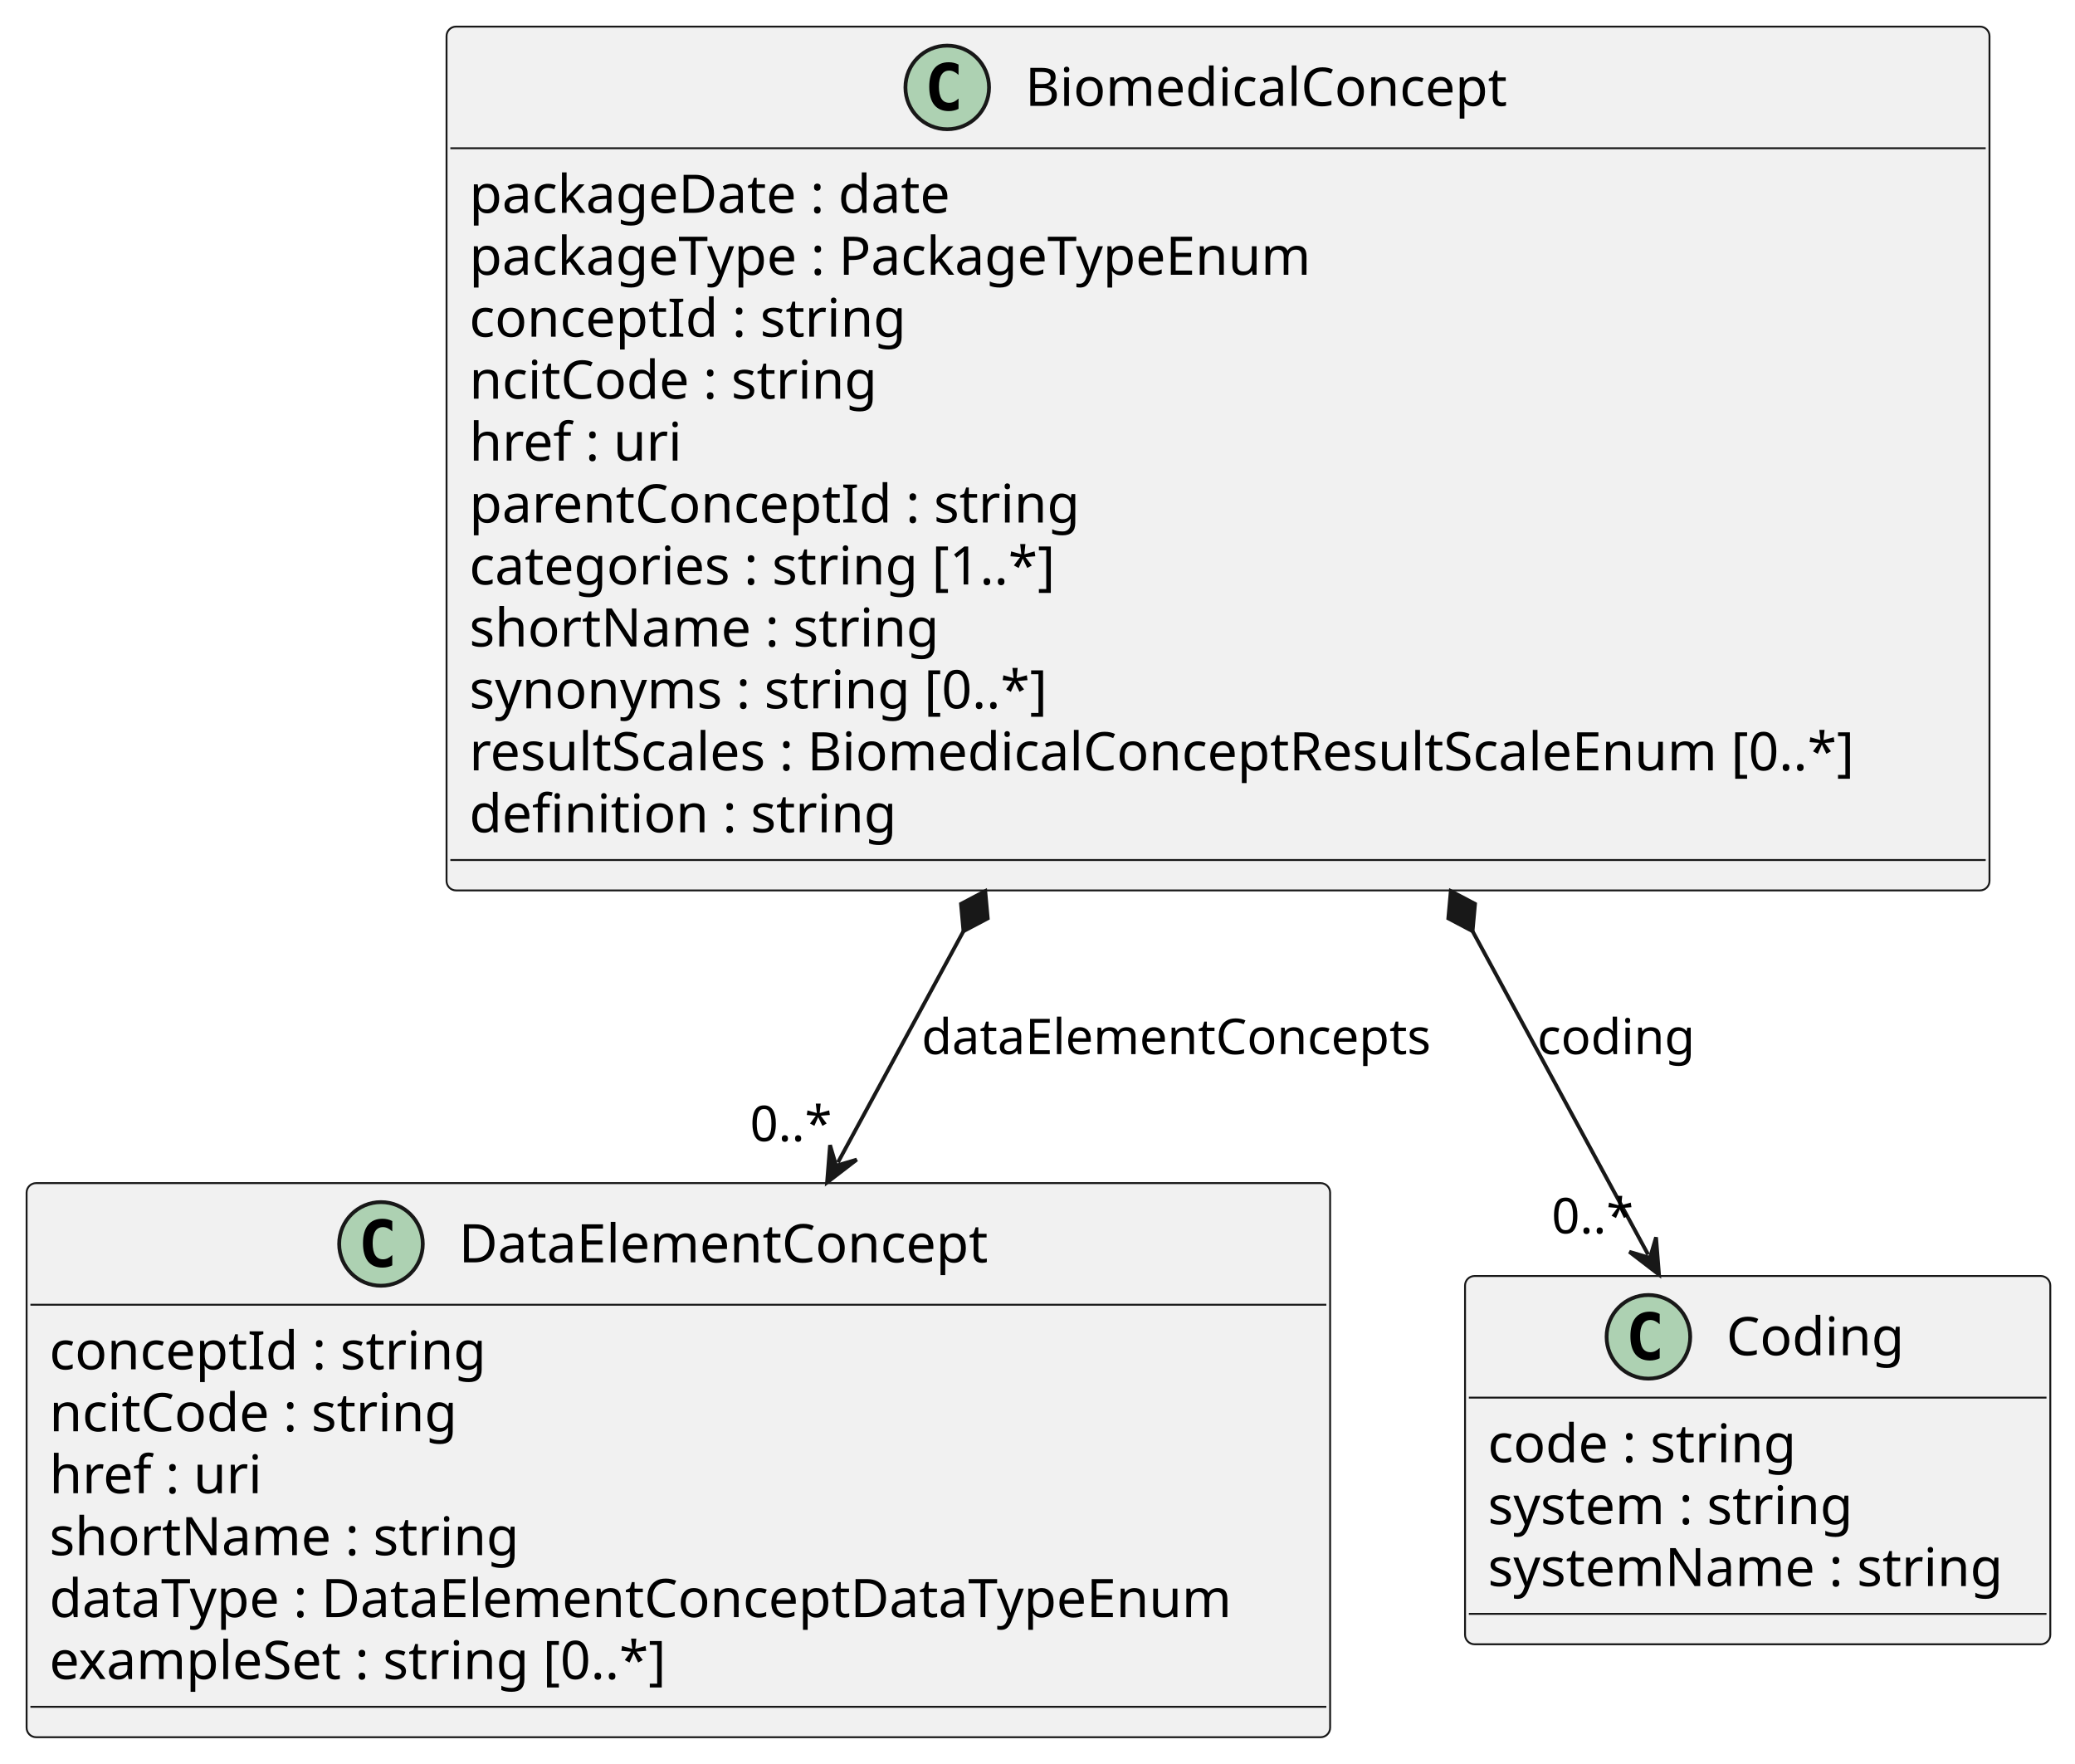
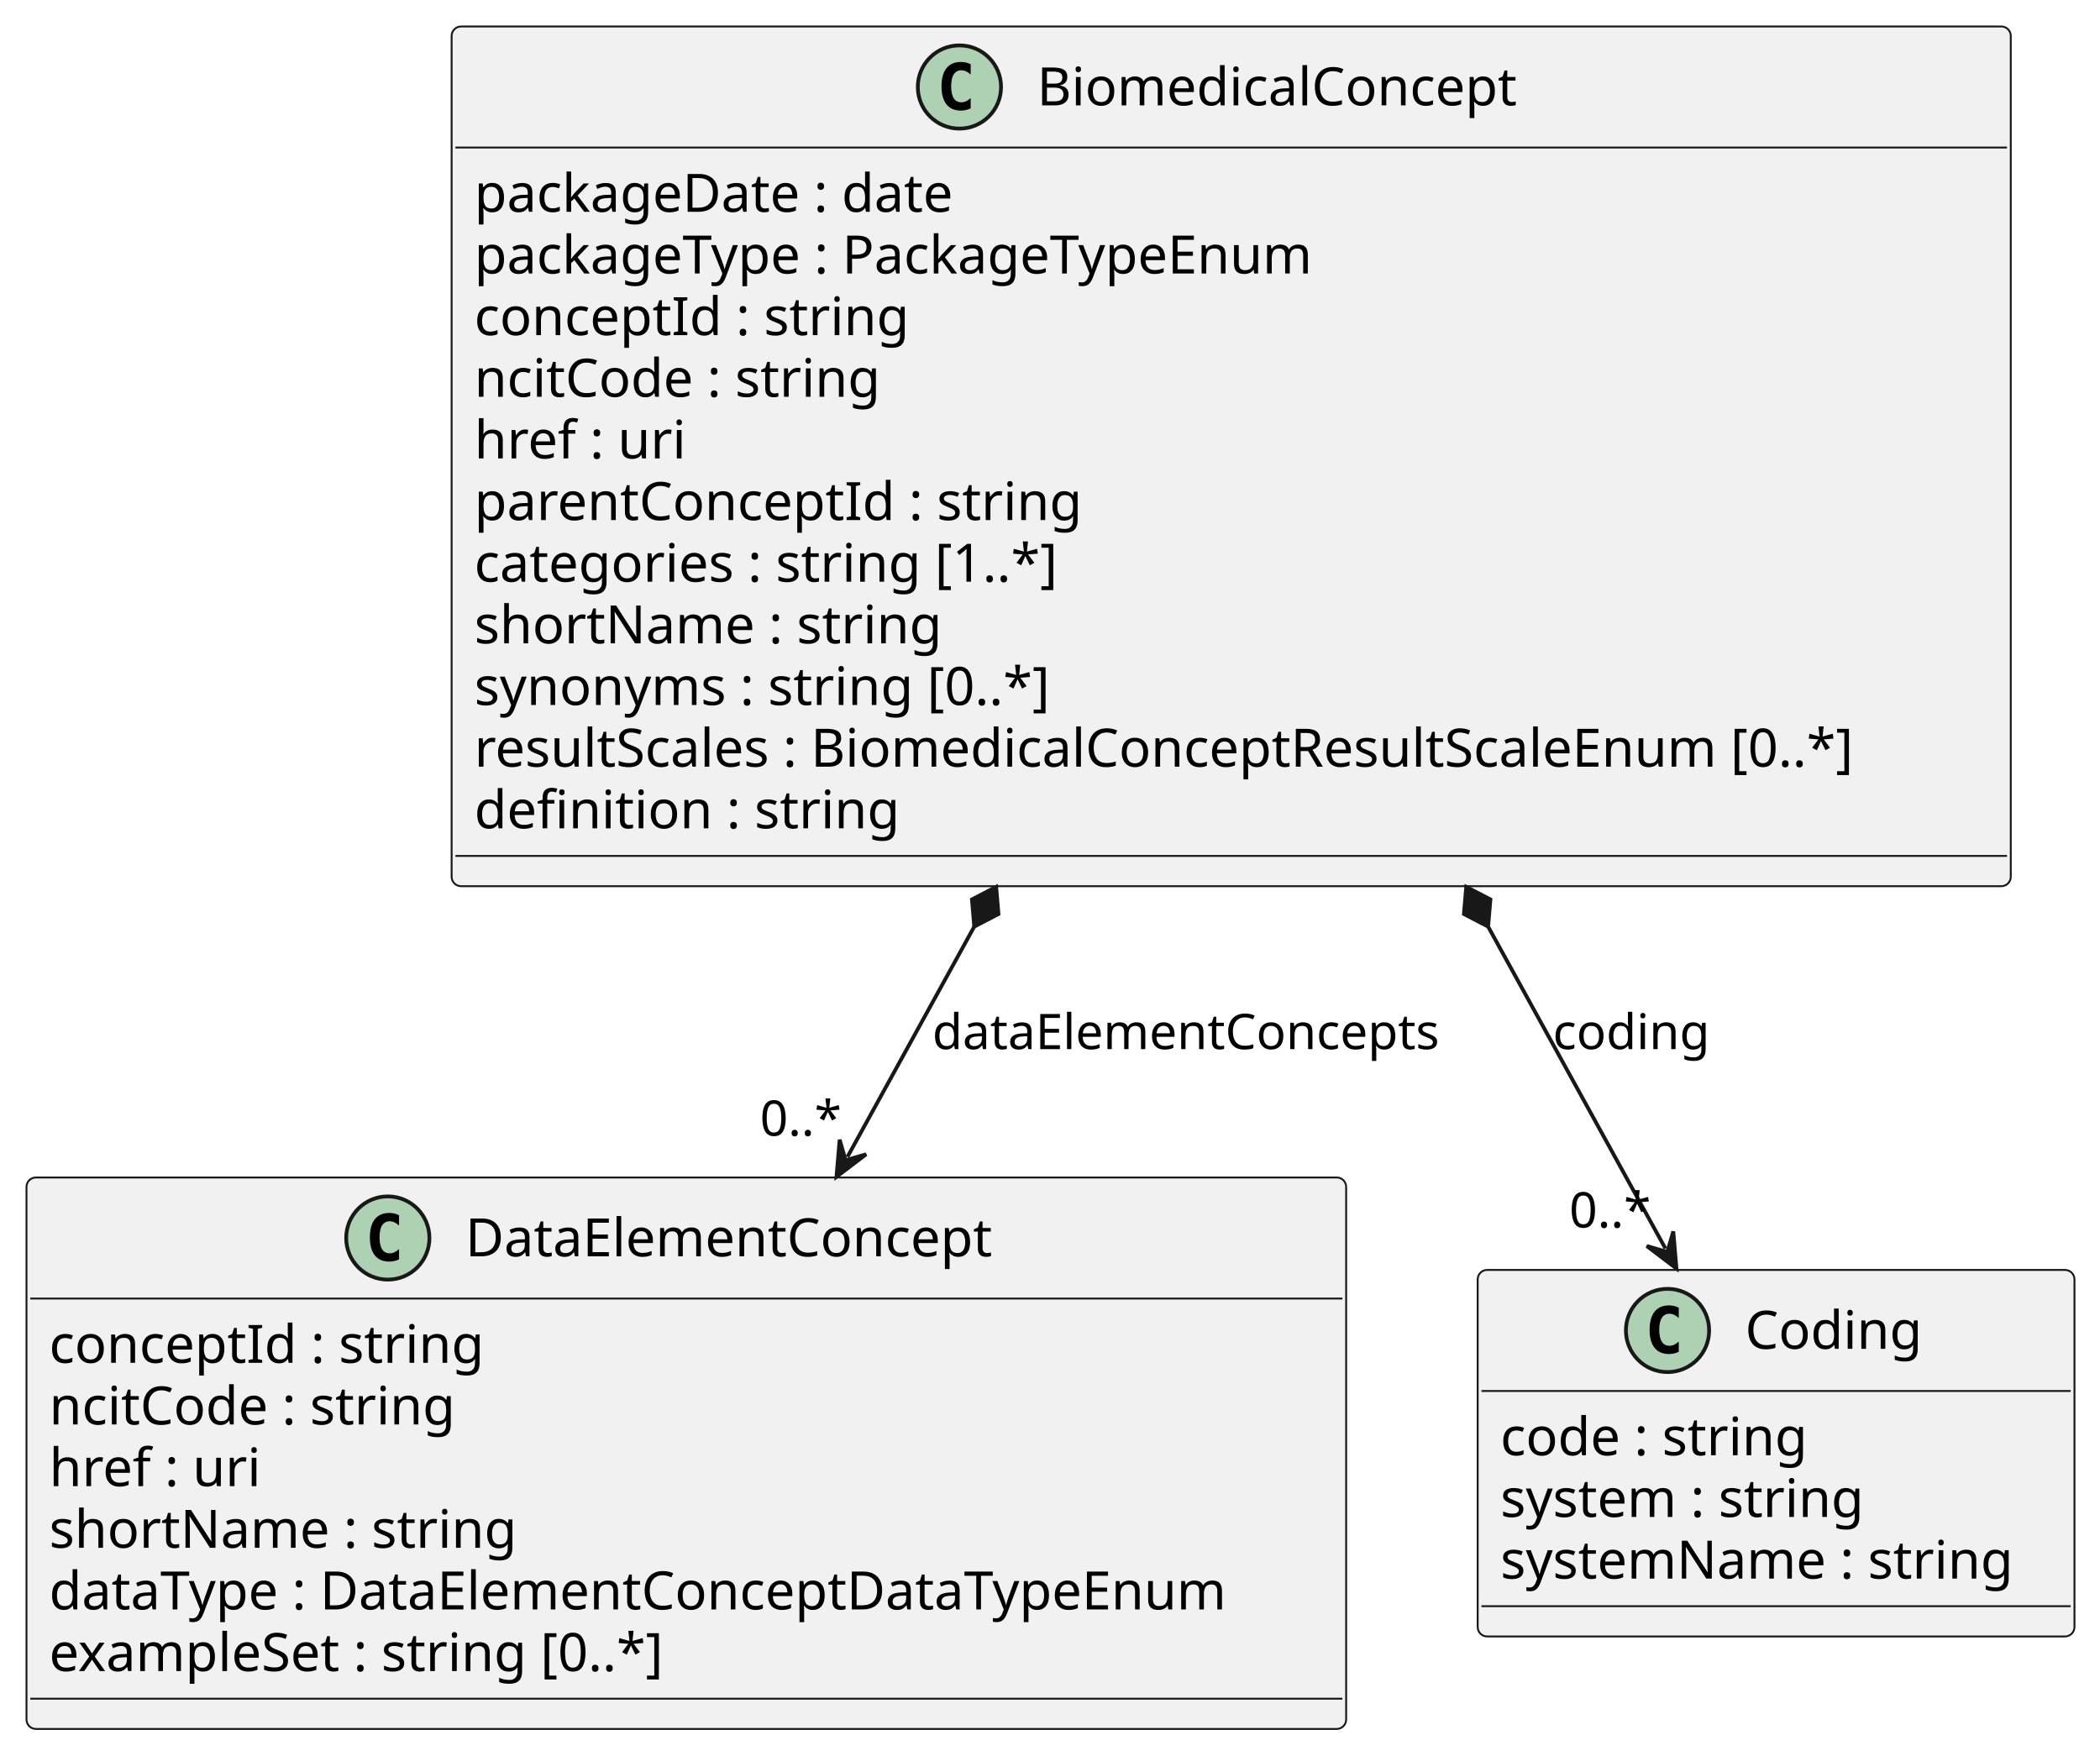
- <svg xmlns="http://www.w3.org/2000/svg" xmlns:xlink="http://www.w3.org/1999/xlink" contentStyleType="text/css" height="464px" preserveAspectRatio="none" style="width:546px;height:464px;background:#FFFFFF;" version="1.1" viewBox="0 0 546 464" width="546px" zoomAndPan="magnify">
+ <svg xmlns="http://www.w3.org/2000/svg" xmlns:xlink="http://www.w3.org/1999/xlink" contentStyleType="text/css" data-diagram-type="CLASS" height="464px" preserveAspectRatio="none" style="width:555px;height:464px;background:#FFFFFF;" version="1.1" viewBox="0 0 555 464" width="555px" zoomAndPan="magnify">
  <defs />
  <g>
    <a href="" target="_top" title="None" xlink:actuate="onRequest" xlink:href="" xlink:show="new" xlink:title="None" xlink:type="simple">
-       <g id="elem_BiomedicalConcept">
-         <rect codeLine="1" fill="#F1F1F1" height="227.266" id="BiomedicalConcept" rx="2.5" ry="2.5" style="stroke:#181818;stroke-width:0.5;" width="406" x="117.5" y="7" />
-         <ellipse cx="249.25" cy="23" fill="#ADD1B2" rx="11" ry="11" style="stroke:#181818;stroke-width:1.0;" />
-         <path d="M252.219,28.641 Q251.641,28.938 251,29.078 Q250.359,29.234 249.656,29.234 Q247.156,29.234 245.828,27.594 Q244.516,25.938 244.516,22.812 Q244.516,19.688 245.828,18.031 Q247.156,16.375 249.656,16.375 Q250.359,16.375 251,16.531 Q251.656,16.688 252.219,16.984 L252.219,19.703 Q251.594,19.125 251,18.859 Q250.406,18.578 249.781,18.578 Q248.438,18.578 247.75,19.656 Q247.062,20.719 247.062,22.812 Q247.062,24.906 247.75,25.984 Q248.438,27.047 249.781,27.047 Q250.406,27.047 251,26.781 Q251.594,26.5 252.219,25.922 L252.219,28.641 Z " fill="#000000" />
-         <text fill="#000000" font-family="sans-serif" font-size="14" lengthAdjust="spacing" textLength="134" x="269.75" y="27.847">BiomedicalConcept</text>
-         <line style="stroke:#181818;stroke-width:0.5;" x1="118.5" x2="522.5" y1="39" y2="39" />
-         <text fill="#000000" font-family="sans-serif" font-size="14" lengthAdjust="spacing" textLength="136" x="123.5" y="55.995">packageDate : date</text>
-         <text fill="#000000" font-family="sans-serif" font-size="14" lengthAdjust="spacing" textLength="239" x="123.5" y="72.292">packageType : PackageTypeEnum</text>
-         <text fill="#000000" font-family="sans-serif" font-size="14" lengthAdjust="spacing" textLength="121" x="123.5" y="88.589">conceptId : string</text>
-         <text fill="#000000" font-family="sans-serif" font-size="14" lengthAdjust="spacing" textLength="114" x="123.5" y="104.886">ncitCode : string</text>
-         <text fill="#000000" font-family="sans-serif" font-size="14" lengthAdjust="spacing" textLength="57" x="123.5" y="121.183">href : uri</text>
-         <text fill="#000000" font-family="sans-serif" font-size="14" lengthAdjust="spacing" textLength="168" x="123.5" y="137.48">parentConceptId : string</text>
-         <text fill="#000000" font-family="sans-serif" font-size="14" lengthAdjust="spacing" textLength="167" x="123.5" y="153.776">categories : string  [1..*]</text>
-         <text fill="#000000" font-family="sans-serif" font-size="14" lengthAdjust="spacing" textLength="128" x="123.5" y="170.073">shortName : string</text>
-         <text fill="#000000" font-family="sans-serif" font-size="14" lengthAdjust="spacing" textLength="164" x="123.5" y="186.37">synonyms : string  [0..*]</text>
-         <text fill="#000000" font-family="sans-serif" font-size="14" lengthAdjust="spacing" textLength="394" x="123.5" y="202.667">resultScales : BiomedicalConceptResultScaleEnum  [0..*]</text>
-         <text fill="#000000" font-family="sans-serif" font-size="14" lengthAdjust="spacing" textLength="115" x="123.5" y="218.964">definition : string</text>
-         <line style="stroke:#181818;stroke-width:0.5;" x1="118.5" x2="522.5" y1="226.266" y2="226.266" />
+       <g class="entity" data-entity="BiomedicalConcept" data-source-line="1" data-uid="ent0002" id="entity_BiomedicalConcept">
+         <rect fill="#F1F1F1" height="227.266" rx="2.5" ry="2.5" style="stroke:#181818;stroke-width:0.5;" width="412.06" x="119.36" y="7" />
+         <ellipse cx="253.563" cy="23" fill="#ADD1B2" rx="11" ry="11" style="stroke:#181818;stroke-width:1;" />
+         <path d="M256.532,28.641 Q255.954,28.938 255.313,29.078 Q254.673,29.234 253.969,29.234 Q251.469,29.234 250.141,27.594 Q248.829,25.938 248.829,22.812 Q248.829,19.688 250.141,18.031 Q251.469,16.375 253.969,16.375 Q254.673,16.375 255.313,16.531 Q255.969,16.688 256.532,16.984 L256.532,19.703 Q255.907,19.125 255.313,18.859 Q254.719,18.578 254.094,18.578 Q252.751,18.578 252.063,19.656 Q251.376,20.719 251.376,22.812 Q251.376,24.906 252.063,25.984 Q252.751,27.047 254.094,27.047 Q254.719,27.047 255.313,26.781 Q255.907,26.5 256.532,25.922 L256.532,28.641 Z " fill="#000000" />
+         <text fill="#000000" font-family="sans-serif" font-size="14" lengthAdjust="spacing" textLength="135.153" x="274.063" y="27.847">BiomedicalConcept</text>
+         <line style="stroke:#181818;stroke-width:0.5;" x1="120.36" x2="530.42" y1="39" y2="39" />
+         <text fill="#000000" font-family="sans-serif" font-size="14" lengthAdjust="spacing" textLength="137.997" x="125.36" y="55.995">packageDate : date</text>
+         <text fill="#000000" font-family="sans-serif" font-size="14" lengthAdjust="spacing" textLength="240.775" x="125.36" y="72.292">packageType : PackageTypeEnum</text>
+         <text fill="#000000" font-family="sans-serif" font-size="14" lengthAdjust="spacing" textLength="122.644" x="125.36" y="88.589">conceptId : string</text>
+         <text fill="#000000" font-family="sans-serif" font-size="14" lengthAdjust="spacing" textLength="115.596" x="125.36" y="104.886">ncitCode : string</text>
+         <text fill="#000000" font-family="sans-serif" font-size="14" lengthAdjust="spacing" textLength="60.307" x="125.36" y="121.183">href : uri</text>
+         <text fill="#000000" font-family="sans-serif" font-size="14" lengthAdjust="spacing" textLength="170.919" x="125.36" y="137.48">parentConceptId : string</text>
+         <text fill="#000000" font-family="sans-serif" font-size="14" lengthAdjust="spacing" textLength="171.821" x="125.36" y="153.776">categories : string  [1..*]</text>
+         <text fill="#000000" font-family="sans-serif" font-size="14" lengthAdjust="spacing" textLength="131.086" x="125.36" y="170.073">shortName : string</text>
+         <text fill="#000000" font-family="sans-serif" font-size="14" lengthAdjust="spacing" textLength="169.545" x="125.36" y="186.37">synonyms : string  [0..*]</text>
+         <text fill="#000000" font-family="sans-serif" font-size="14" lengthAdjust="spacing" textLength="400.06" x="125.36" y="202.667">resultScales : BiomedicalConceptResultScaleEnum  [0..*]</text>
+         <text fill="#000000" font-family="sans-serif" font-size="14" lengthAdjust="spacing" textLength="119.704" x="125.36" y="218.964">definition : string</text>
+         <line style="stroke:#181818;stroke-width:0.5;" x1="120.36" x2="530.42" y1="226.266" y2="226.266" />
      </g>
    </a>
    <a href="" target="_top" title="None" xlink:actuate="onRequest" xlink:href="" xlink:show="new" xlink:title="None" xlink:type="simple">
-       <g id="elem_DataElementConcept">
-         <rect codeLine="14" fill="#F1F1F1" height="145.781" id="DataElementConcept" rx="2.5" ry="2.5" style="stroke:#181818;stroke-width:0.5;" width="343" x="7" y="311.27" />
-         <ellipse cx="100.25" cy="327.27" fill="#ADD1B2" rx="11" ry="11" style="stroke:#181818;stroke-width:1.0;" />
-         <path d="M103.219,332.911 Q102.641,333.207 102,333.348 Q101.359,333.504 100.656,333.504 Q98.156,333.504 96.828,331.864 Q95.516,330.207 95.516,327.082 Q95.516,323.957 96.828,322.301 Q98.156,320.645 100.656,320.645 Q101.359,320.645 102,320.801 Q102.656,320.957 103.219,321.254 L103.219,323.973 Q102.594,323.395 102,323.129 Q101.406,322.848 100.781,322.848 Q99.438,322.848 98.75,323.926 Q98.062,324.989 98.062,327.082 Q98.062,329.176 98.75,330.254 Q99.438,331.317 100.781,331.317 Q101.406,331.317 102,331.051 Q102.594,330.77 103.219,330.192 L103.219,332.911 Z " fill="#000000" />
-         <text fill="#000000" font-family="sans-serif" font-size="14" lengthAdjust="spacing" textLength="148" x="120.75" y="332.117">DataElementConcept</text>
-         <line style="stroke:#181818;stroke-width:0.5;" x1="8" x2="349" y1="343.27" y2="343.27" />
-         <text fill="#000000" font-family="sans-serif" font-size="14" lengthAdjust="spacing" textLength="121" x="13" y="360.265">conceptId : string</text>
-         <text fill="#000000" font-family="sans-serif" font-size="14" lengthAdjust="spacing" textLength="114" x="13" y="376.562">ncitCode : string</text>
-         <text fill="#000000" font-family="sans-serif" font-size="14" lengthAdjust="spacing" textLength="57" x="13" y="392.859">href : uri</text>
-         <text fill="#000000" font-family="sans-serif" font-size="14" lengthAdjust="spacing" textLength="128" x="13" y="409.156">shortName : string</text>
-         <text fill="#000000" font-family="sans-serif" font-size="14" lengthAdjust="spacing" textLength="331" x="13" y="425.453">dataType : DataElementConceptDataTypeEnum</text>
-         <text fill="#000000" font-family="sans-serif" font-size="14" lengthAdjust="spacing" textLength="175" x="13" y="441.75">exampleSet : string  [0..*]</text>
-         <line style="stroke:#181818;stroke-width:0.5;" x1="8" x2="349" y1="449.051" y2="449.051" />
+       <g class="entity" data-entity="DataElementConcept" data-source-line="14" data-uid="ent0003" id="entity_DataElementConcept">
+         <rect fill="#F1F1F1" height="145.781" rx="2.5" ry="2.5" style="stroke:#181818;stroke-width:0.5;" width="348.772" x="7" y="311.27" />
+         <ellipse cx="102.491" cy="327.27" fill="#ADD1B2" rx="11" ry="11" style="stroke:#181818;stroke-width:1;" />
+         <path d="M105.46,332.911 Q104.882,333.207 104.241,333.348 Q103.601,333.504 102.897,333.504 Q100.397,333.504 99.069,331.864 Q97.757,330.207 97.757,327.082 Q97.757,323.957 99.069,322.301 Q100.397,320.645 102.897,320.645 Q103.601,320.645 104.241,320.801 Q104.897,320.957 105.46,321.254 L105.46,323.973 Q104.835,323.395 104.241,323.129 Q103.647,322.848 103.022,322.848 Q101.679,322.848 100.991,323.926 Q100.304,324.989 100.304,327.082 Q100.304,329.176 100.991,330.254 Q101.679,331.317 103.022,331.317 Q103.647,331.317 104.241,331.051 Q104.835,330.77 105.46,330.192 L105.46,332.911 Z " fill="#000000" />
+         <text fill="#000000" font-family="sans-serif" font-size="14" lengthAdjust="spacing" textLength="149.29" x="122.991" y="332.117">DataElementConcept</text>
+         <line style="stroke:#181818;stroke-width:0.5;" x1="8" x2="354.772" y1="343.27" y2="343.27" />
+         <text fill="#000000" font-family="sans-serif" font-size="14" lengthAdjust="spacing" textLength="122.644" x="13" y="360.265">conceptId : string</text>
+         <text fill="#000000" font-family="sans-serif" font-size="14" lengthAdjust="spacing" textLength="115.596" x="13" y="376.562">ncitCode : string</text>
+         <text fill="#000000" font-family="sans-serif" font-size="14" lengthAdjust="spacing" textLength="60.307" x="13" y="392.859">href : uri</text>
+         <text fill="#000000" font-family="sans-serif" font-size="14" lengthAdjust="spacing" textLength="131.086" x="13" y="409.156">shortName : string</text>
+         <text fill="#000000" font-family="sans-serif" font-size="14" lengthAdjust="spacing" textLength="336.772" x="13" y="425.453">dataType : DataElementConceptDataTypeEnum</text>
+         <text fill="#000000" font-family="sans-serif" font-size="14" lengthAdjust="spacing" textLength="181.932" x="13" y="441.75">exampleSet : string  [0..*]</text>
+         <line style="stroke:#181818;stroke-width:0.5;" x1="8" x2="354.772" y1="449.051" y2="449.051" />
      </g>
    </a>
    <a href="" target="_top" title="None" xlink:actuate="onRequest" xlink:href="" xlink:show="new" xlink:title="None" xlink:type="simple">
-       <g id="elem_Coding">
-         <rect codeLine="23" fill="#F1F1F1" height="96.891" id="Coding" rx="2.5" ry="2.5" style="stroke:#181818;stroke-width:0.5;" width="154" x="385.5" y="335.71" />
-         <ellipse cx="433.75" cy="351.71" fill="#ADD1B2" rx="11" ry="11" style="stroke:#181818;stroke-width:1.0;" />
-         <path d="M436.719,357.351 Q436.141,357.647 435.5,357.788 Q434.859,357.944 434.156,357.944 Q431.656,357.944 430.328,356.304 Q429.016,354.647 429.016,351.522 Q429.016,348.397 430.328,346.741 Q431.656,345.085 434.156,345.085 Q434.859,345.085 435.5,345.241 Q436.156,345.397 436.719,345.694 L436.719,348.413 Q436.094,347.835 435.5,347.569 Q434.906,347.288 434.281,347.288 Q432.938,347.288 432.25,348.366 Q431.562,349.429 431.562,351.522 Q431.562,353.616 432.25,354.694 Q432.938,355.757 434.281,355.757 Q434.906,355.757 435.5,355.491 Q436.094,355.21 436.719,354.632 L436.719,357.351 Z " fill="#000000" />
-         <text fill="#000000" font-family="sans-serif" font-size="14" lengthAdjust="spacing" textLength="49" x="454.25" y="356.557">Coding</text>
-         <line style="stroke:#181818;stroke-width:0.5;" x1="386.5" x2="538.5" y1="367.71" y2="367.71" />
-         <text fill="#000000" font-family="sans-serif" font-size="14" lengthAdjust="spacing" textLength="87" x="391.5" y="384.705">code : string</text>
-         <text fill="#000000" font-family="sans-serif" font-size="14" lengthAdjust="spacing" textLength="102" x="391.5" y="401.002">system : string</text>
-         <text fill="#000000" font-family="sans-serif" font-size="14" lengthAdjust="spacing" textLength="142" x="391.5" y="417.299">systemName : string</text>
-         <line style="stroke:#181818;stroke-width:0.5;" x1="386.5" x2="538.5" y1="424.601" y2="424.601" />
+       <g class="entity" data-entity="Coding" data-source-line="23" data-uid="ent0005" id="entity_Coding">
+         <rect fill="#F1F1F1" height="96.891" rx="2.5" ry="2.5" style="stroke:#181818;stroke-width:0.5;" width="157.722" x="390.53" y="335.71" />
+         <ellipse cx="440.702" cy="351.71" fill="#ADD1B2" rx="11" ry="11" style="stroke:#181818;stroke-width:1;" />
+         <path d="M443.671,357.351 Q443.093,357.647 442.452,357.788 Q441.812,357.944 441.109,357.944 Q438.609,357.944 437.281,356.304 Q435.968,354.647 435.968,351.522 Q435.968,348.397 437.281,346.741 Q438.609,345.085 441.109,345.085 Q441.812,345.085 442.452,345.241 Q443.109,345.397 443.671,345.694 L443.671,348.413 Q443.046,347.835 442.452,347.569 Q441.859,347.288 441.234,347.288 Q439.89,347.288 439.202,348.366 Q438.515,349.429 438.515,351.522 Q438.515,353.616 439.202,354.694 Q439.89,355.757 441.234,355.757 Q441.859,355.757 442.452,355.491 Q443.046,355.21 443.671,354.632 L443.671,357.351 Z " fill="#000000" />
+         <text fill="#000000" font-family="sans-serif" font-size="14" lengthAdjust="spacing" textLength="48.877" x="461.202" y="356.557">Coding</text>
+         <line style="stroke:#181818;stroke-width:0.5;" x1="391.53" x2="547.252" y1="367.71" y2="367.71" />
+         <text fill="#000000" font-family="sans-serif" font-size="14" lengthAdjust="spacing" textLength="87.568" x="396.53" y="384.705">code : string</text>
+         <text fill="#000000" font-family="sans-serif" font-size="14" lengthAdjust="spacing" textLength="104.419" x="396.53" y="401.002">system : string</text>
+         <text fill="#000000" font-family="sans-serif" font-size="14" lengthAdjust="spacing" textLength="145.722" x="396.53" y="417.299">systemName : string</text>
+         <line style="stroke:#181818;stroke-width:0.5;" x1="391.53" x2="547.252" y1="424.601" y2="424.601" />
      </g>
    </a>
-     <g id="link_BiomedicalConcept_DataElementConcept">
-       <path codeLine="22" d="M253.524,244.986 C239.415,270.976 233.363,282.117 220.493,305.817 " fill="none" id="BiomedicalConcept-DataElementConcept" style="stroke:#181818;stroke-width:1.0;" />
-       <polygon fill="#181818" points="259.25,234.44,252.872,237.804,253.524,244.986,259.903,241.621,259.25,234.44" style="stroke:#181818;stroke-width:1.0;" />
-       <polygon fill="#181818" points="217.63,311.09,225.44,305.09,220.016,306.696,218.41,301.272,217.63,311.09" style="stroke:#181818;stroke-width:1.0;" />
-       <text fill="#000000" font-family="sans-serif" font-size="13" lengthAdjust="spacing" textLength="142" x="242.5" y="277.337">dataElementConcepts</text>
-       <text fill="#000000" font-family="sans-serif" font-size="13" lengthAdjust="spacing" textLength="23" x="197.35" y="300.232">0..*</text>
+     <g class="link" data-entity-1="BiomedicalConcept" data-entity-2="DataElementConcept" data-source-line="22" data-uid="lnk4" id="link_BiomedicalConcept_DataElementConcept">
+       <path codeLine="22" d="M257.482,244.952 C243.172,270.942 237.014,282.134 223.964,305.834" fill="none" id="BiomedicalConcept-DataElementConcept" style="stroke:#181818;stroke-width:1;" />
+       <polygon fill="#181818" points="263.27,234.44,256.872,237.767,257.482,244.952,263.88,241.625,263.27,234.44" style="stroke:#181818;stroke-width:1;" />
+       <polygon fill="#181818" points="221.07,311.09,228.915,305.135,223.482,306.71,221.907,301.277,221.07,311.09" style="stroke:#181818;stroke-width:1;" />
+       <text fill="#000000" font-family="sans-serif" font-size="13" lengthAdjust="spacing" textLength="143.641" x="246.39" y="277.337">dataElementConcepts</text>
+       <text fill="#000000" font-family="sans-serif" font-size="13" lengthAdjust="spacing" textLength="23.036" x="200.846" y="300.232">0..*</text>
    </g>
-     <g id="link_BiomedicalConcept_Coding">
-       <path codeLine="28" d="M387.477,244.985 C406.697,280.375 418.286,301.738 433.676,330.068 " fill="none" id="BiomedicalConcept-Coding" style="stroke:#181818;stroke-width:1.0;" />
-       <polygon fill="#181818" points="381.75,234.44,381.098,241.622,387.477,244.985,388.129,237.804,381.75,234.44" style="stroke:#181818;stroke-width:1.0;" />
-       <polygon fill="#181818" points="436.54,335.34,435.759,325.522,434.153,330.946,428.729,329.341,436.54,335.34" style="stroke:#181818;stroke-width:1.0;" />
-       <text fill="#000000" font-family="sans-serif" font-size="13" lengthAdjust="spacing" textLength="42" x="404.5" y="277.337">coding</text>
-       <text fill="#000000" font-family="sans-serif" font-size="13" lengthAdjust="spacing" textLength="23" x="408.272" y="324.497">0..*</text>
+     <g class="link" data-entity-1="BiomedicalConcept" data-entity-2="Coding" data-source-line="28" data-uid="lnk6" id="link_BiomedicalConcept_Coding">
+       <path codeLine="28" d="M393.289,244.951 C412.779,280.341 424.566,301.754 440.166,330.084" fill="none" id="BiomedicalConcept-Coding" style="stroke:#181818;stroke-width:1;" />
+       <polygon fill="#181818" points="387.5,234.44,386.891,241.625,393.289,244.951,393.898,237.766,387.5,234.44" style="stroke:#181818;stroke-width:1;" />
+       <polygon fill="#181818" points="443.06,335.34,442.223,325.527,440.648,330.96,435.215,329.386,443.06,335.34" style="stroke:#181818;stroke-width:1;" />
+       <text fill="#000000" font-family="sans-serif" font-size="13" lengthAdjust="spacing" textLength="43.456" x="410.39" y="277.337">coding</text>
+       <text fill="#000000" font-family="sans-serif" font-size="13" lengthAdjust="spacing" textLength="23.036" x="414.743" y="324.497">0..*</text>
    </g>
  </g>
</svg>
